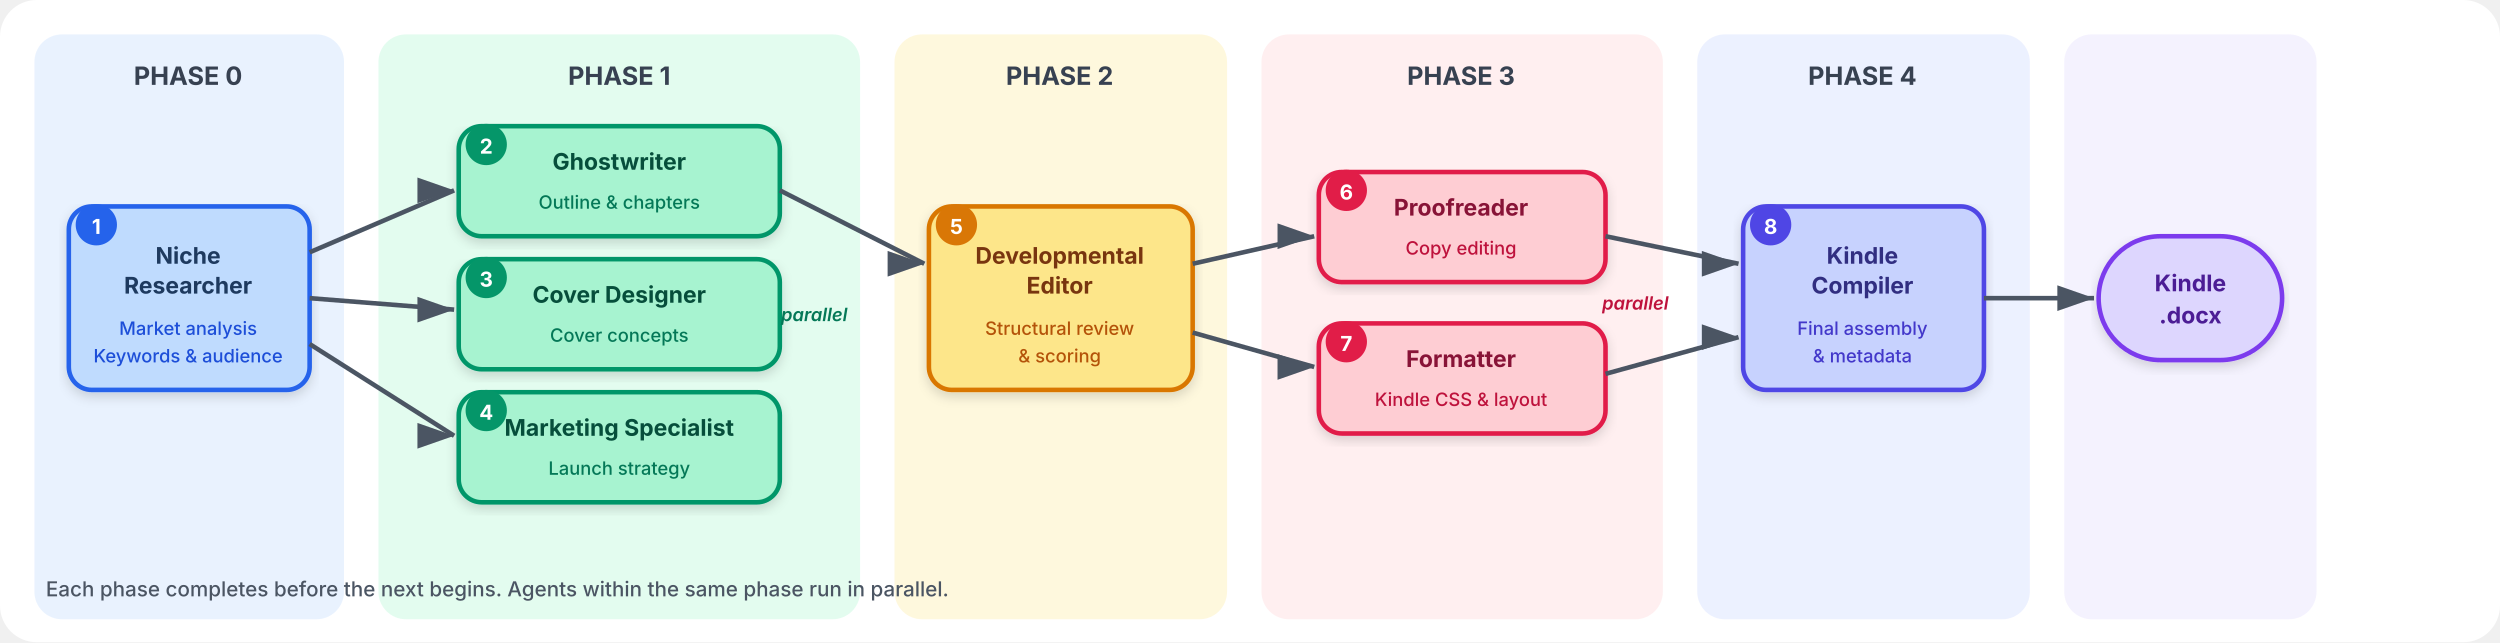
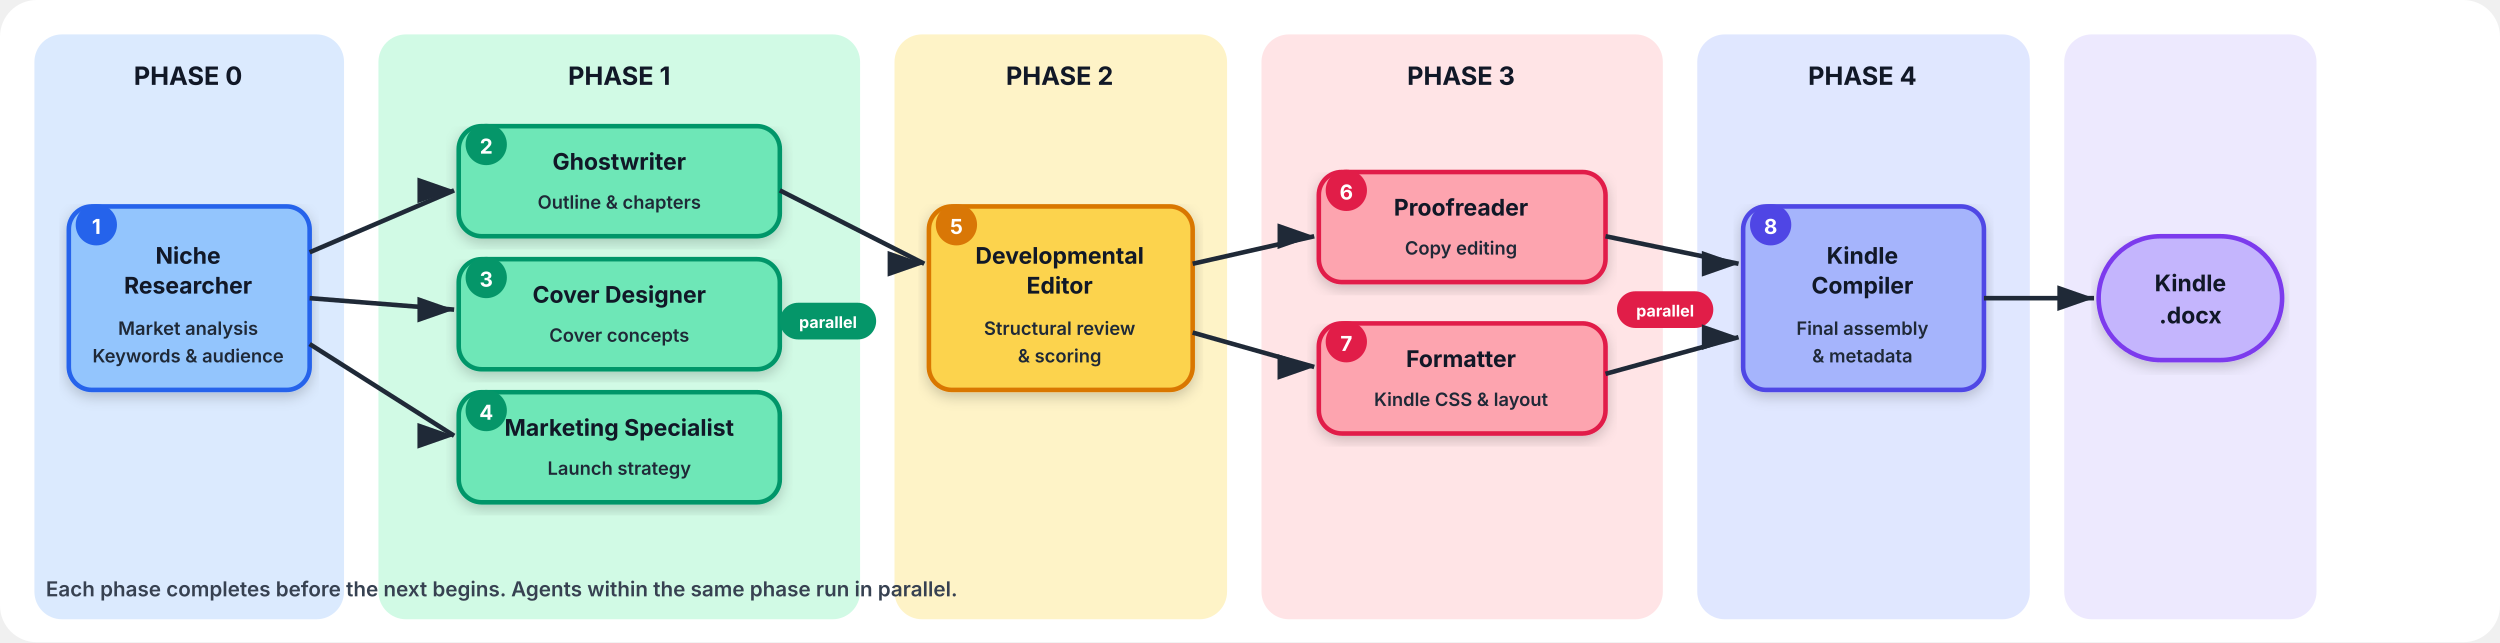
<svg xmlns="http://www.w3.org/2000/svg" viewBox="-20 -15 1090 280" font-family="Inter, -apple-system, BlinkMacSystemFont, 'Segoe UI', Roboto, sans-serif">
  <defs>
    <marker id="arrow" viewBox="0 0 10 7" refX="10" refY="3.5" markerWidth="8" markerHeight="6" orient="auto-start-auto">
-       <path d="M 0 0 L 10 3.5 L 0 7 z" fill="#4B5563" />
+       <path d="M 0 0 L 10 3.5 L 0 7 z" fill="#1F2937" />
    </marker>
    <filter id="shadow" x="-4%" y="-4%" width="108%" height="116%">
-       <feDropShadow dx="0" dy="2" stdDeviation="2.5" flood-color="#000" flood-opacity="0.15" />
+       <feDropShadow dx="0" dy="2" stdDeviation="3" flood-color="#000" flood-opacity="0.2" />
    </filter>
  </defs>
  <rect x="-20" y="-15" width="1090" height="280" rx="16" fill="#FFFFFF" />
-   <rect x="-5" y="0" width="135" height="255" rx="12" fill="#DBEAFE" opacity="0.6" />
-   <rect x="145" y="0" width="210" height="255" rx="12" fill="#D1FAE5" opacity="0.6" />
-   <rect x="370" y="0" width="145" height="255" rx="12" fill="#FEF3C7" opacity="0.6" />
-   <rect x="530" y="0" width="175" height="255" rx="12" fill="#FFE4E6" opacity="0.6" />
-   <rect x="720" y="0" width="145" height="255" rx="12" fill="#E0E7FF" opacity="0.6" />
-   <rect x="880" y="0" width="110" height="255" rx="12" fill="#EDE9FE" opacity="0.6" />
-   <text x="62" y="22" text-anchor="middle" font-size="11" font-weight="700" fill="#374151">PHASE 0</text>
-   <text x="250" y="22" text-anchor="middle" font-size="11" font-weight="700" fill="#374151">PHASE 1</text>
-   <text x="442" y="22" text-anchor="middle" font-size="11" font-weight="700" fill="#374151">PHASE 2</text>
-   <text x="617" y="22" text-anchor="middle" font-size="11" font-weight="700" fill="#374151">PHASE 3</text>
-   <text x="792" y="22" text-anchor="middle" font-size="11" font-weight="700" fill="#374151">PHASE 4</text>
+   <rect x="-5" y="0" width="135" height="255" rx="12" fill="#DBEAFE" />
+   <rect x="145" y="0" width="210" height="255" rx="12" fill="#D1FAE5" />
+   <rect x="370" y="0" width="145" height="255" rx="12" fill="#FEF3C7" />
+   <rect x="530" y="0" width="175" height="255" rx="12" fill="#FFE4E6" />
+   <rect x="720" y="0" width="145" height="255" rx="12" fill="#E0E7FF" />
+   <rect x="880" y="0" width="110" height="255" rx="12" fill="#EDE9FE" />
+   <text x="62" y="22" text-anchor="middle" font-size="11" font-weight="700" fill="#111827">PHASE 0</text>
+   <text x="250" y="22" text-anchor="middle" font-size="11" font-weight="700" fill="#111827">PHASE 1</text>
+   <text x="442" y="22" text-anchor="middle" font-size="11" font-weight="700" fill="#111827">PHASE 2</text>
+   <text x="617" y="22" text-anchor="middle" font-size="11" font-weight="700" fill="#111827">PHASE 3</text>
+   <text x="792" y="22" text-anchor="middle" font-size="11" font-weight="700" fill="#111827">PHASE 4</text>
  <g filter="url(#shadow)">
-     <rect x="10" y="75" width="105" height="80" rx="10" fill="#BFDBFE" stroke="#2563EB" stroke-width="2" />
+     <rect x="10" y="75" width="105" height="80" rx="10" fill="#93C5FD" stroke="#2563EB" stroke-width="2" />
  </g>
-   <text x="62" y="100" text-anchor="middle" font-size="10" font-weight="700" fill="#1E3A5F">Niche</text>
-   <text x="62" y="113" text-anchor="middle" font-size="10" font-weight="700" fill="#1E3A5F">Researcher</text>
-   <text x="62" y="131" text-anchor="middle" font-size="8" font-weight="500" fill="#1D4ED8">Market analysis</text>
-   <text x="62" y="143" text-anchor="middle" font-size="8" font-weight="500" fill="#1D4ED8">Keywords &amp; audience</text>
+   <text x="62" y="100" text-anchor="middle" font-size="10" font-weight="700" fill="#111827">Niche</text>
+   <text x="62" y="113" text-anchor="middle" font-size="10" font-weight="700" fill="#111827">Researcher</text>
+   <text x="62" y="131" text-anchor="middle" font-size="8" font-weight="600" fill="#1F2937">Market analysis</text>
+   <text x="62" y="143" text-anchor="middle" font-size="8" font-weight="600" fill="#1F2937">Keywords &amp; audience</text>
  <g filter="url(#shadow)">
-     <rect x="180" y="40" width="140" height="48" rx="10" fill="#A7F3D0" stroke="#059669" stroke-width="2" />
+     <rect x="180" y="40" width="140" height="48" rx="10" fill="#6EE7B7" stroke="#059669" stroke-width="2" />
  </g>
-   <text x="250" y="59" text-anchor="middle" font-size="10" font-weight="700" fill="#064E3B">Ghostwriter</text>
-   <text x="250" y="76" text-anchor="middle" font-size="8" font-weight="500" fill="#047857">Outline &amp; chapters</text>
+   <text x="250" y="59" text-anchor="middle" font-size="10" font-weight="700" fill="#111827">Ghostwriter</text>
+   <text x="250" y="76" text-anchor="middle" font-size="8" font-weight="600" fill="#1F2937">Outline &amp; chapters</text>
  <g filter="url(#shadow)">
-     <rect x="180" y="98" width="140" height="48" rx="10" fill="#A7F3D0" stroke="#059669" stroke-width="2" />
+     <rect x="180" y="98" width="140" height="48" rx="10" fill="#6EE7B7" stroke="#059669" stroke-width="2" />
  </g>
-   <text x="250" y="117" text-anchor="middle" font-size="10" font-weight="700" fill="#064E3B">Cover Designer</text>
-   <text x="250" y="134" text-anchor="middle" font-size="8" font-weight="500" fill="#047857">Cover concepts</text>
+   <text x="250" y="117" text-anchor="middle" font-size="10" font-weight="700" fill="#111827">Cover Designer</text>
+   <text x="250" y="134" text-anchor="middle" font-size="8" font-weight="600" fill="#1F2937">Cover concepts</text>
  <g filter="url(#shadow)">
-     <rect x="180" y="156" width="140" height="48" rx="10" fill="#A7F3D0" stroke="#059669" stroke-width="2" />
+     <rect x="180" y="156" width="140" height="48" rx="10" fill="#6EE7B7" stroke="#059669" stroke-width="2" />
  </g>
-   <text x="250" y="175" text-anchor="middle" font-size="10" font-weight="700" fill="#064E3B">Marketing Specialist</text>
-   <text x="250" y="192" text-anchor="middle" font-size="8" font-weight="500" fill="#047857">Launch strategy</text>
-   <text x="335" y="125" text-anchor="middle" font-size="8" font-weight="600" font-style="italic" fill="#047857">parallel</text>
+   <text x="250" y="175" text-anchor="middle" font-size="10" font-weight="700" fill="#111827">Marketing Specialist</text>
+   <text x="250" y="192" text-anchor="middle" font-size="8" font-weight="600" fill="#1F2937">Launch strategy</text>
+   <rect x="320" y="117" width="42" height="16" rx="8" fill="#059669" />
+   <text x="341" y="128" text-anchor="middle" font-size="7" font-weight="700" fill="#FFFFFF">parallel</text>
  <g filter="url(#shadow)">
-     <rect x="385" y="75" width="115" height="80" rx="10" fill="#FDE68A" stroke="#D97706" stroke-width="2" />
+     <rect x="385" y="75" width="115" height="80" rx="10" fill="#FCD34D" stroke="#D97706" stroke-width="2" />
  </g>
-   <text x="442" y="100" text-anchor="middle" font-size="10" font-weight="700" fill="#78350F">Developmental</text>
-   <text x="442" y="113" text-anchor="middle" font-size="10" font-weight="700" fill="#78350F">Editor</text>
-   <text x="442" y="131" text-anchor="middle" font-size="8" font-weight="500" fill="#B45309">Structural review</text>
-   <text x="442" y="143" text-anchor="middle" font-size="8" font-weight="500" fill="#B45309">&amp; scoring</text>
+   <text x="442" y="100" text-anchor="middle" font-size="10" font-weight="700" fill="#111827">Developmental</text>
+   <text x="442" y="113" text-anchor="middle" font-size="10" font-weight="700" fill="#111827">Editor</text>
+   <text x="442" y="131" text-anchor="middle" font-size="8" font-weight="600" fill="#1F2937">Structural review</text>
+   <text x="442" y="143" text-anchor="middle" font-size="8" font-weight="600" fill="#1F2937">&amp; scoring</text>
  <g filter="url(#shadow)">
-     <rect x="555" y="60" width="125" height="48" rx="10" fill="#FECDD3" stroke="#E11D48" stroke-width="2" />
+     <rect x="555" y="60" width="125" height="48" rx="10" fill="#FDA4AF" stroke="#E11D48" stroke-width="2" />
  </g>
-   <text x="617" y="79" text-anchor="middle" font-size="10" font-weight="700" fill="#881337">Proofreader</text>
-   <text x="617" y="96" text-anchor="middle" font-size="8" font-weight="500" fill="#BE123C">Copy editing</text>
+   <text x="617" y="79" text-anchor="middle" font-size="10" font-weight="700" fill="#111827">Proofreader</text>
+   <text x="617" y="96" text-anchor="middle" font-size="8" font-weight="600" fill="#1F2937">Copy editing</text>
  <g filter="url(#shadow)">
-     <rect x="555" y="126" width="125" height="48" rx="10" fill="#FECDD3" stroke="#E11D48" stroke-width="2" />
+     <rect x="555" y="126" width="125" height="48" rx="10" fill="#FDA4AF" stroke="#E11D48" stroke-width="2" />
  </g>
-   <text x="617" y="145" text-anchor="middle" font-size="10" font-weight="700" fill="#881337">Formatter</text>
-   <text x="617" y="162" text-anchor="middle" font-size="8" font-weight="500" fill="#BE123C">Kindle CSS &amp; layout</text>
-   <text x="693" y="120" text-anchor="middle" font-size="8" font-weight="600" font-style="italic" fill="#BE123C">parallel</text>
+   <text x="617" y="145" text-anchor="middle" font-size="10" font-weight="700" fill="#111827">Formatter</text>
+   <text x="617" y="162" text-anchor="middle" font-size="8" font-weight="600" fill="#1F2937">Kindle CSS &amp; layout</text>
+   <rect x="685" y="112" width="42" height="16" rx="8" fill="#E11D48" />
+   <text x="706" y="123" text-anchor="middle" font-size="7" font-weight="700" fill="#FFFFFF">parallel</text>
  <g filter="url(#shadow)">
-     <rect x="740" y="75" width="105" height="80" rx="10" fill="#C7D2FE" stroke="#4F46E5" stroke-width="2" />
+     <rect x="740" y="75" width="105" height="80" rx="10" fill="#A5B4FC" stroke="#4F46E5" stroke-width="2" />
  </g>
-   <text x="792" y="100" text-anchor="middle" font-size="10" font-weight="700" fill="#312E81">Kindle</text>
-   <text x="792" y="113" text-anchor="middle" font-size="10" font-weight="700" fill="#312E81">Compiler</text>
-   <text x="792" y="131" text-anchor="middle" font-size="8" font-weight="500" fill="#4338CA">Final assembly</text>
-   <text x="792" y="143" text-anchor="middle" font-size="8" font-weight="500" fill="#4338CA">&amp; metadata</text>
+   <text x="792" y="100" text-anchor="middle" font-size="10" font-weight="700" fill="#111827">Kindle</text>
+   <text x="792" y="113" text-anchor="middle" font-size="10" font-weight="700" fill="#111827">Compiler</text>
+   <text x="792" y="131" text-anchor="middle" font-size="8" font-weight="600" fill="#1F2937">Final assembly</text>
+   <text x="792" y="143" text-anchor="middle" font-size="8" font-weight="600" fill="#1F2937">&amp; metadata</text>
  <g filter="url(#shadow)">
-     <rect x="895" y="88" width="80" height="54" rx="27" fill="#DDD6FE" stroke="#7C3AED" stroke-width="2" />
+     <rect x="895" y="88" width="80" height="54" rx="27" fill="#C4B5FD" stroke="#7C3AED" stroke-width="2" />
  </g>
-   <text x="935" y="112" text-anchor="middle" font-size="10" font-weight="700" fill="#4C1D95">Kindle</text>
-   <text x="935" y="126" text-anchor="middle" font-size="10" font-weight="700" fill="#4C1D95">.docx</text>
-   <line x1="115" y1="95" x2="178" y2="68" stroke="#4B5563" stroke-width="2" marker-end="url(#arrow)" />
-   <line x1="115" y1="115" x2="178" y2="120" stroke="#4B5563" stroke-width="2" marker-end="url(#arrow)" />
-   <line x1="115" y1="135" x2="178" y2="175" stroke="#4B5563" stroke-width="2" marker-end="url(#arrow)" />
-   <line x1="320" y1="68" x2="383" y2="100" stroke="#4B5563" stroke-width="2" marker-end="url(#arrow)" />
-   <line x1="500" y1="100" x2="553" y2="88" stroke="#4B5563" stroke-width="2" marker-end="url(#arrow)" />
-   <line x1="500" y1="130" x2="553" y2="145" stroke="#4B5563" stroke-width="2" marker-end="url(#arrow)" />
-   <line x1="680" y1="88" x2="738" y2="100" stroke="#4B5563" stroke-width="2" marker-end="url(#arrow)" />
-   <line x1="680" y1="148" x2="738" y2="132" stroke="#4B5563" stroke-width="2" marker-end="url(#arrow)" />
-   <line x1="845" y1="115" x2="893" y2="115" stroke="#4B5563" stroke-width="2" marker-end="url(#arrow)" />
+   <text x="935" y="112" text-anchor="middle" font-size="10" font-weight="700" fill="#111827">Kindle</text>
+   <text x="935" y="126" text-anchor="middle" font-size="10" font-weight="700" fill="#111827">.docx</text>
+   <line x1="115" y1="95" x2="178" y2="68" stroke="#1F2937" stroke-width="2" marker-end="url(#arrow)" />
+   <line x1="115" y1="115" x2="178" y2="120" stroke="#1F2937" stroke-width="2" marker-end="url(#arrow)" />
+   <line x1="115" y1="135" x2="178" y2="175" stroke="#1F2937" stroke-width="2" marker-end="url(#arrow)" />
+   <line x1="320" y1="68" x2="383" y2="100" stroke="#1F2937" stroke-width="2" marker-end="url(#arrow)" />
+   <line x1="500" y1="100" x2="553" y2="88" stroke="#1F2937" stroke-width="2" marker-end="url(#arrow)" />
+   <line x1="500" y1="130" x2="553" y2="145" stroke="#1F2937" stroke-width="2" marker-end="url(#arrow)" />
+   <line x1="680" y1="88" x2="738" y2="100" stroke="#1F2937" stroke-width="2" marker-end="url(#arrow)" />
+   <line x1="680" y1="148" x2="738" y2="132" stroke="#1F2937" stroke-width="2" marker-end="url(#arrow)" />
+   <line x1="845" y1="115" x2="893" y2="115" stroke="#1F2937" stroke-width="2" marker-end="url(#arrow)" />
  <circle cx="22" cy="83" r="9" fill="#2563EB" />
  <text x="22" y="87" text-anchor="middle" font-size="9" font-weight="700" fill="#FFFFFF">1</text>
  <circle cx="192" cy="48" r="9" fill="#059669" />
  <text x="192" y="52" text-anchor="middle" font-size="9" font-weight="700" fill="#FFFFFF">2</text>
  <circle cx="192" cy="106" r="9" fill="#059669" />
  <text x="192" y="110" text-anchor="middle" font-size="9" font-weight="700" fill="#FFFFFF">3</text>
  <circle cx="192" cy="164" r="9" fill="#059669" />
  <text x="192" y="168" text-anchor="middle" font-size="9" font-weight="700" fill="#FFFFFF">4</text>
  <circle cx="397" cy="83" r="9" fill="#D97706" />
  <text x="397" y="87" text-anchor="middle" font-size="9" font-weight="700" fill="#FFFFFF">5</text>
  <circle cx="567" cy="68" r="9" fill="#E11D48" />
  <text x="567" y="72" text-anchor="middle" font-size="9" font-weight="700" fill="#FFFFFF">6</text>
  <circle cx="567" cy="134" r="9" fill="#E11D48" />
  <text x="567" y="138" text-anchor="middle" font-size="9" font-weight="700" fill="#FFFFFF">7</text>
  <circle cx="752" cy="83" r="9" fill="#4F46E5" />
  <text x="752" y="87" text-anchor="middle" font-size="9" font-weight="700" fill="#FFFFFF">8</text>
-   <text x="0" y="245" font-size="9" font-weight="500" fill="#4B5563">Each phase completes before the next begins. Agents within the same phase run in parallel.</text>
+   <text x="0" y="245" font-size="9" font-weight="600" fill="#374151">Each phase completes before the next begins. Agents within the same phase run in parallel.</text>
</svg>
